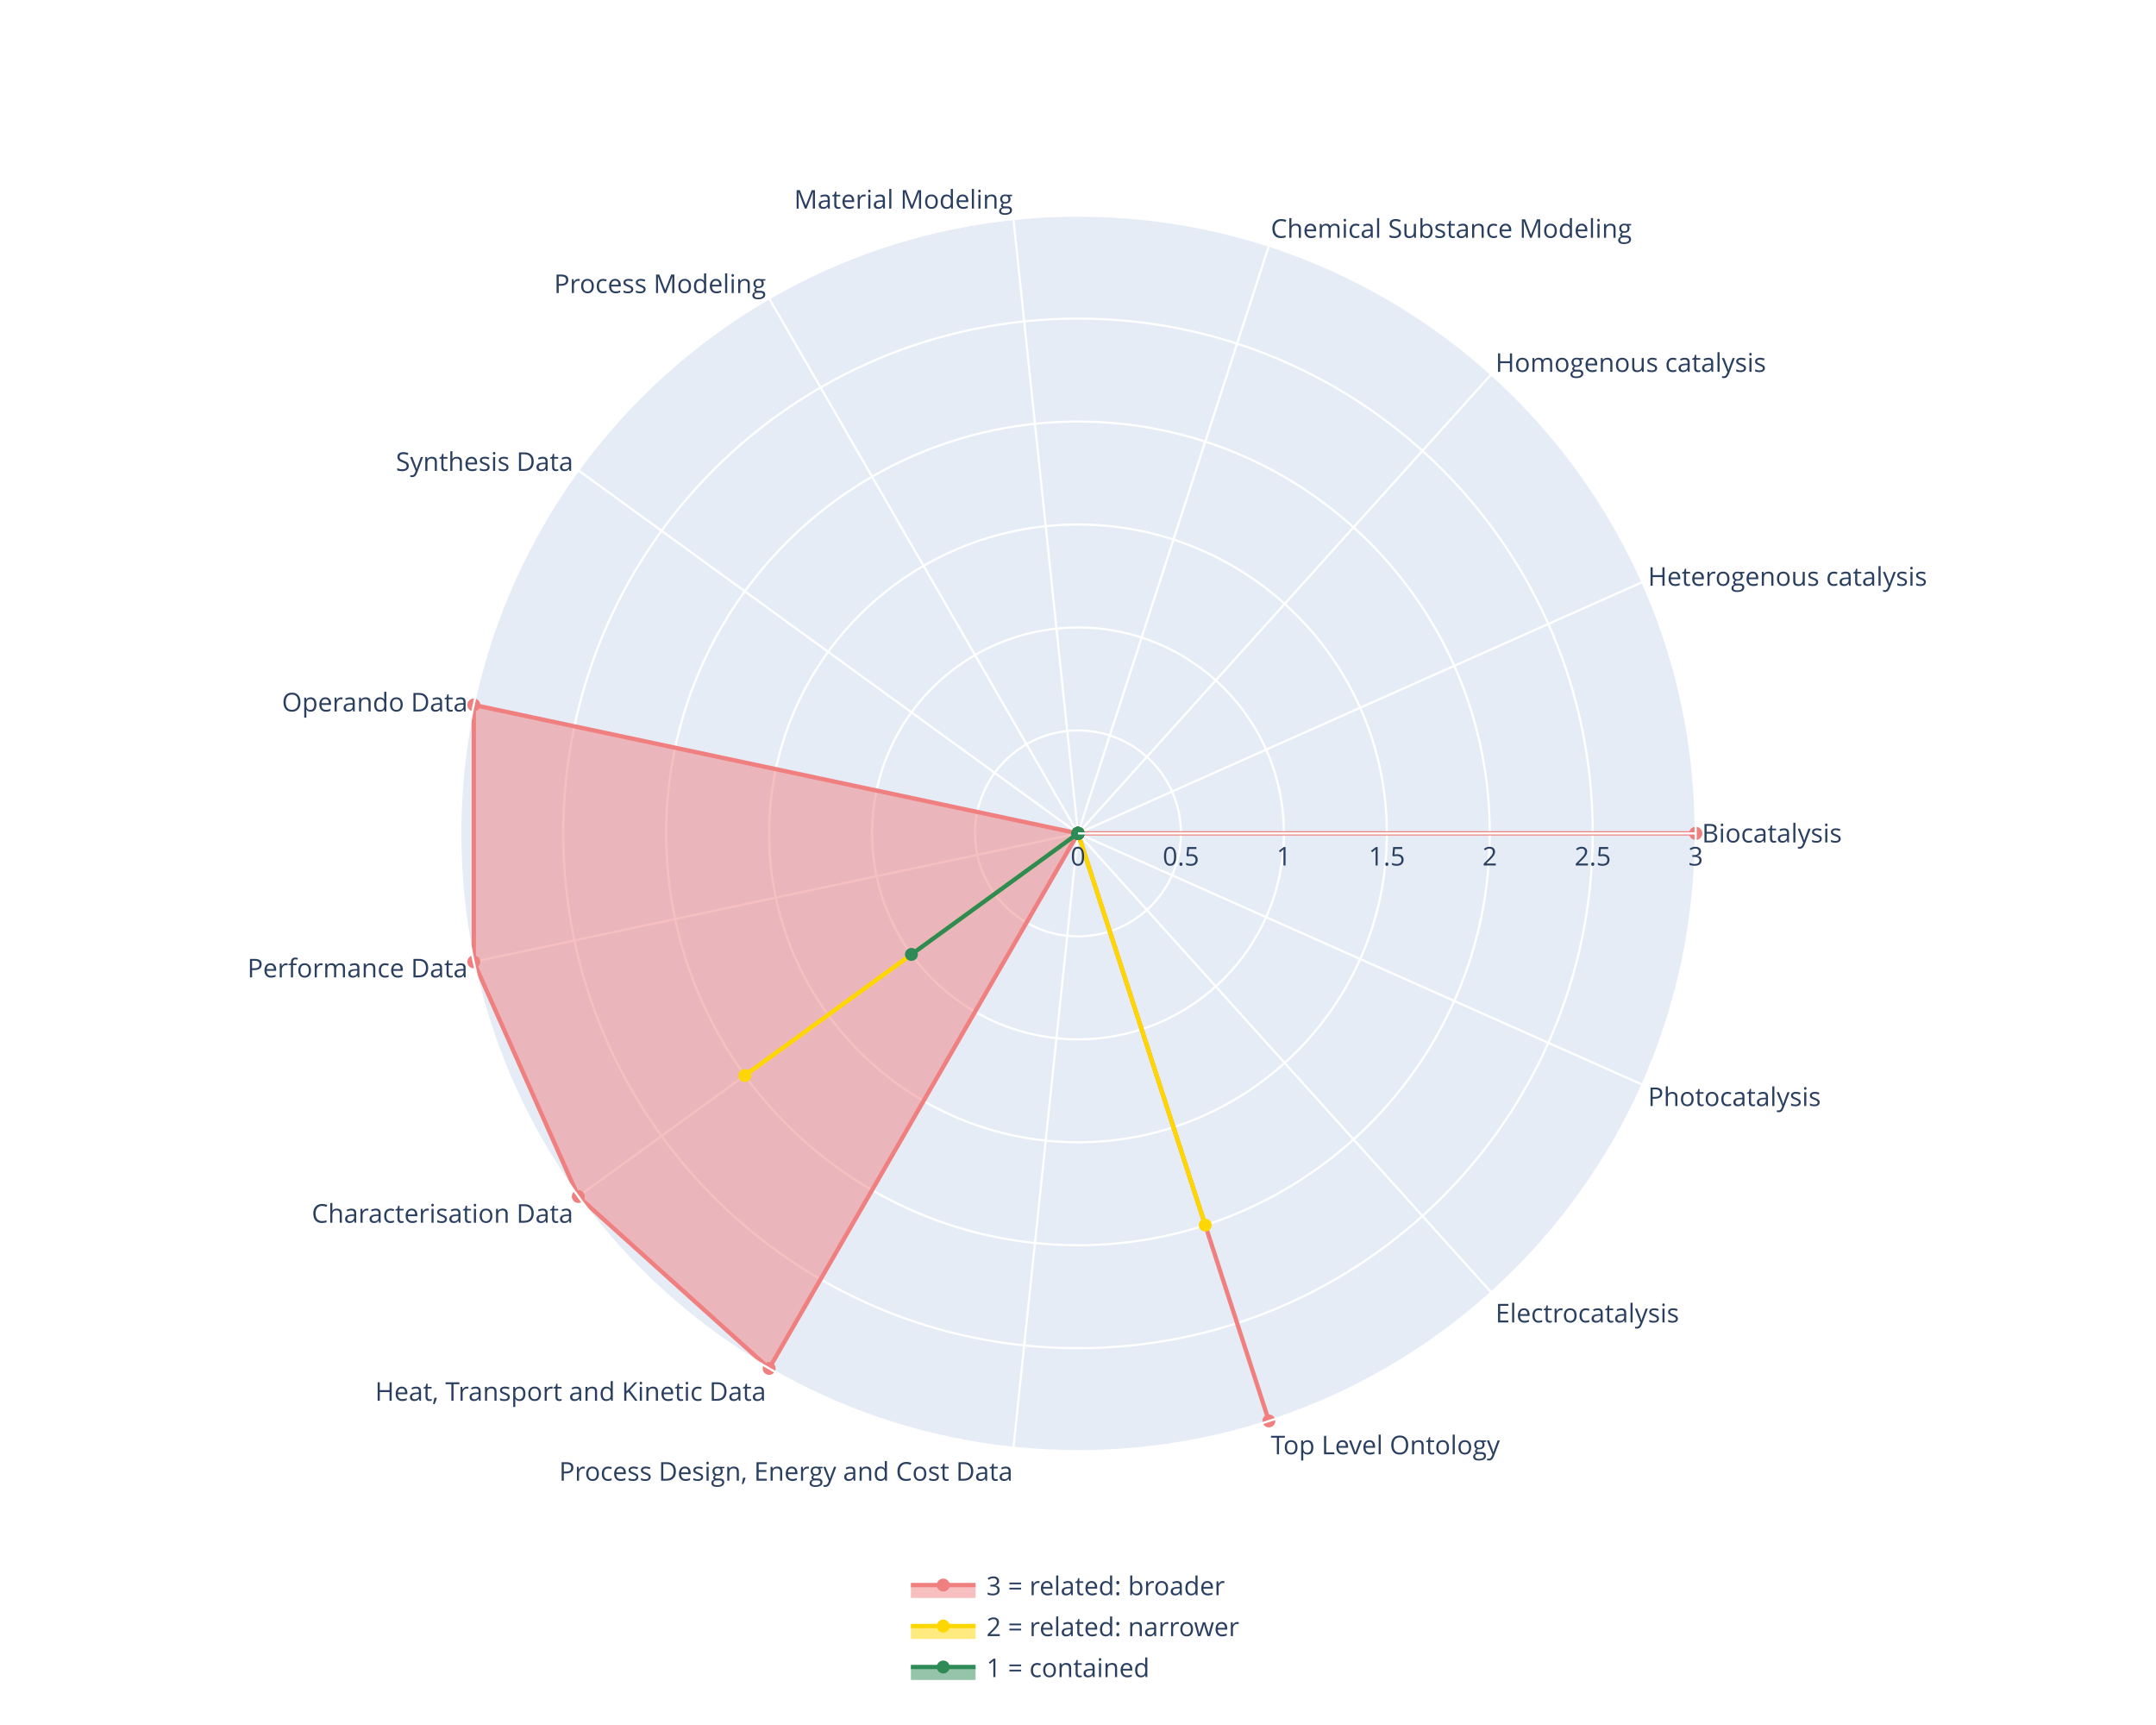
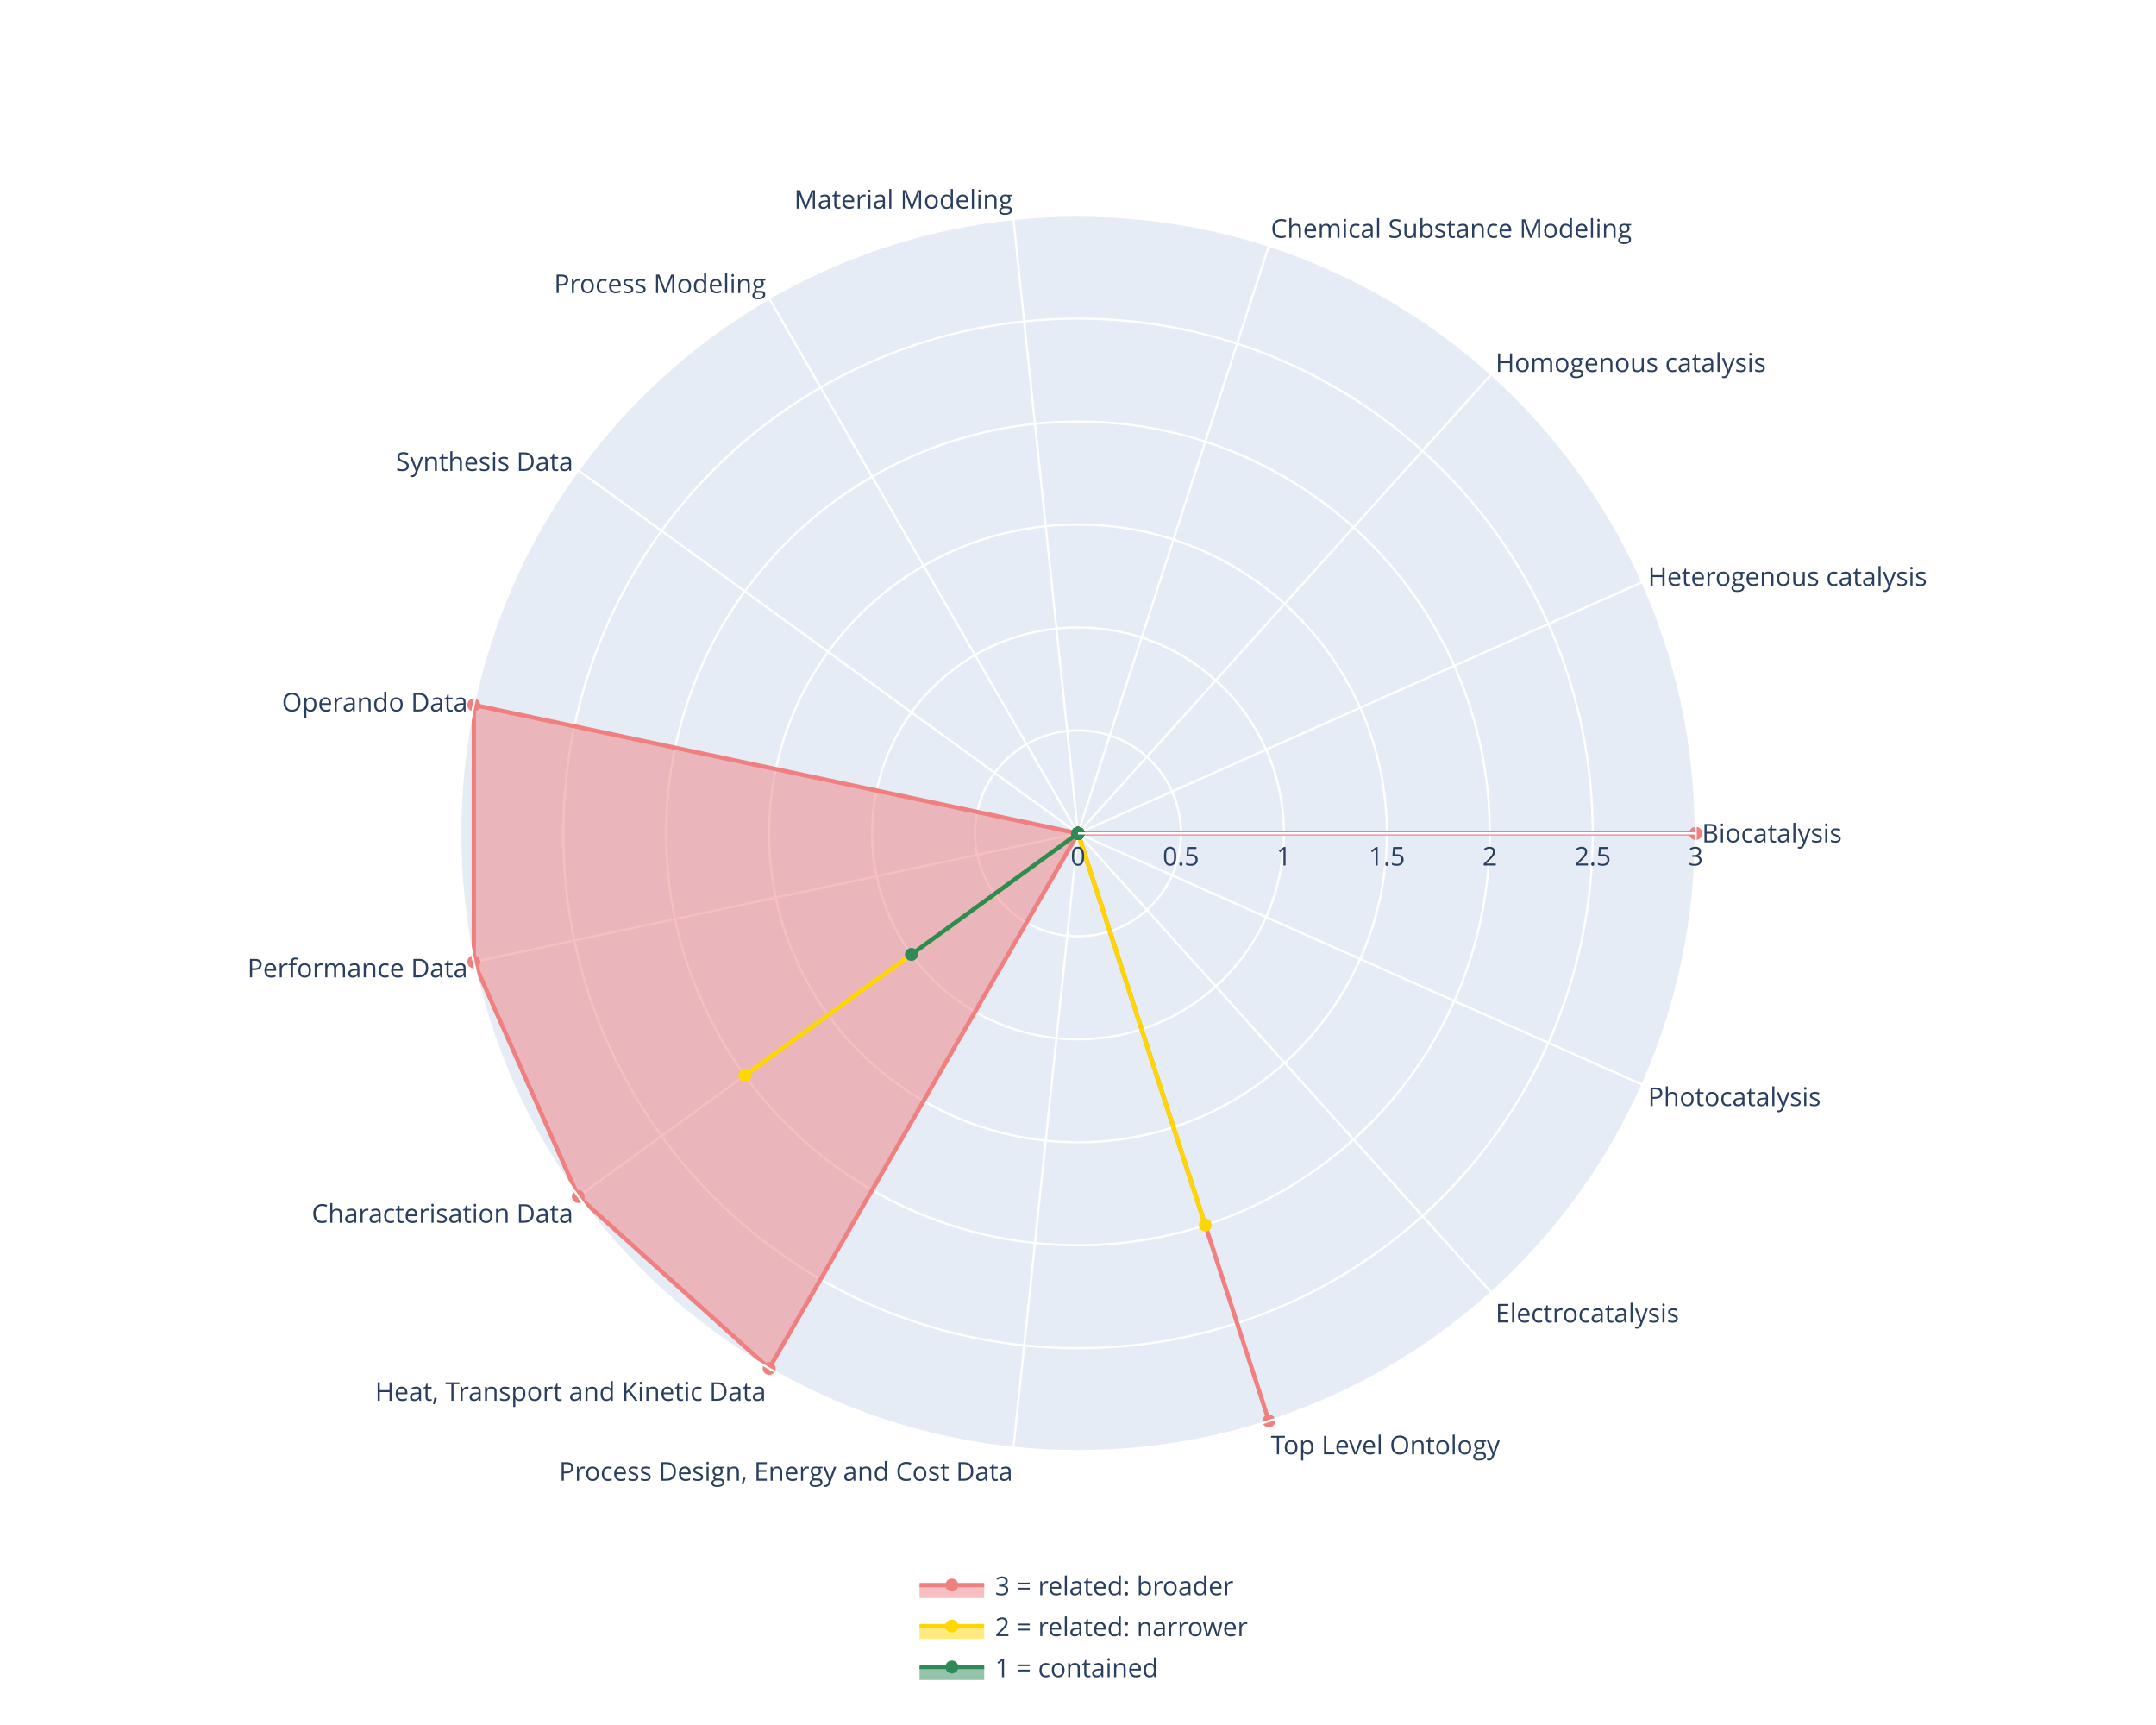
<svg xmlns="http://www.w3.org/2000/svg" class="main-svg" width="1000" height="800" style="" viewBox="0 0 1000 800">
  <rect x="0" y="0" width="1000" height="800" style="fill: rgb(255, 255, 255); fill-opacity: 1;" />
-   <defs id="defs-25fc31">
+   <defs id="defs-ab206d">
    <g class="clips">
-       <clipPath id="clip25fc31polar-for-traces">
+       <clipPath id="clipab206dpolar-for-traces">
        <path d="M286.5,0A286.5,286.5 0,1,0 -286.5,-3.508613079557167e-14A286.5,286.5 0,1,0 286.5,7.017226159114334e-14Z" transform="translate(286.5,286.5)" />
      </clipPath>
    </g>
    <g class="gradients" />
    <g class="patterns" />
  </defs>
  <g class="bglayer" />
  <g class="layer-below">
    <g class="imagelayer" />
    <g class="shapelayer" />
  </g>
  <g class="cartesianlayer" />
  <g class="polarlayer">
    <g class="polar">
      <g class="polarsublayer draglayer" />
      <g class="polarsublayer plotbg">
        <path d="M286.5,0A286.5,286.5 0,1,0 -286.5,-3.508613079557167e-14A286.5,286.5 0,1,0 286.5,7.017226159114334e-14Z" transform="translate(500,386.5)" style="fill: rgb(229, 236, 246); fill-opacity: 1;" />
      </g>
      <g class="polarsublayer backplot">
        <g class="maplayer" />
      </g>
      <g class="polarsublayer angular-grid" style="fill: none;">
        <path class="angularaxisgrid" d="M500,386.5L786.5,386.5" style="stroke: rgb(255, 255, 255); stroke-opacity: 1; stroke-width: 1px;" />
        <path class="angularaxisgrid" d="M500,386.5L761.731,269.97" style="stroke: rgb(255, 255, 255); stroke-opacity: 1; stroke-width: 1px;" />
        <path class="angularaxisgrid" d="M500,386.5L691.706,173.589" style="stroke: rgb(255, 255, 255); stroke-opacity: 1; stroke-width: 1px;" />
        <path class="angularaxisgrid" d="M500,386.5L588.533,114.022" style="stroke: rgb(255, 255, 255); stroke-opacity: 1; stroke-width: 1px;" />
        <path class="angularaxisgrid" d="M500,386.5L470.053,101.569" style="stroke: rgb(255, 255, 255); stroke-opacity: 1; stroke-width: 1px;" />
        <path class="angularaxisgrid" d="M500,386.5L356.75,138.384" style="stroke: rgb(255, 255, 255); stroke-opacity: 1; stroke-width: 1px;" />
        <path class="angularaxisgrid" d="M500,386.5L268.217,218.1" style="stroke: rgb(255, 255, 255); stroke-opacity: 1; stroke-width: 1px;" />
        <path class="angularaxisgrid" d="M500,386.5L219.761,326.933" style="stroke: rgb(255, 255, 255); stroke-opacity: 1; stroke-width: 1px;" />
        <path class="angularaxisgrid" d="M500,386.5L219.761,446.067" style="stroke: rgb(255, 255, 255); stroke-opacity: 1; stroke-width: 1px;" />
        <path class="angularaxisgrid" d="M500,386.5L268.217,554.9" style="stroke: rgb(255, 255, 255); stroke-opacity: 1; stroke-width: 1px;" />
        <path class="angularaxisgrid" d="M500,386.5L356.75,634.616" style="stroke: rgb(255, 255, 255); stroke-opacity: 1; stroke-width: 1px;" />
        <path class="angularaxisgrid" d="M500,386.5L470.053,671.431" style="stroke: rgb(255, 255, 255); stroke-opacity: 1; stroke-width: 1px;" />
        <path class="angularaxisgrid" d="M500,386.5L588.533,658.978" style="stroke: rgb(255, 255, 255); stroke-opacity: 1; stroke-width: 1px;" />
        <path class="angularaxisgrid" d="M500,386.5L691.706,599.411" style="stroke: rgb(255, 255, 255); stroke-opacity: 1; stroke-width: 1px;" />
        <path class="angularaxisgrid" d="M500,386.5L761.731,503.03" style="stroke: rgb(255, 255, 255); stroke-opacity: 1; stroke-width: 1px;" />
      </g>
      <g class="polarsublayer radial-grid" transform="translate(500,386.5)" style="fill: none;">
        <path class="xgrid" d="M47.75,0A47.75,47.75 0,1,0 -47.75,-5.847688465928611e-15A47.75,47.75 0,1,0 47.75,1.1695376931857222e-14Z" style="stroke: rgb(255, 255, 255); stroke-opacity: 1; stroke-width: 1px;" />
        <path class="xgrid" d="M95.5,0A95.5,95.5 0,1,0 -95.5,-1.1695376931857222e-14A95.5,95.5 0,1,0 95.5,2.3390753863714445e-14Z" style="stroke: rgb(255, 255, 255); stroke-opacity: 1; stroke-width: 1px;" />
        <path class="xgrid" d="M143.25,0A143.25,143.25 0,1,0 -143.25,-1.7543065397785835e-14A143.25,143.25 0,1,0 143.25,3.508613079557167e-14Z" style="stroke: rgb(255, 255, 255); stroke-opacity: 1; stroke-width: 1px;" />
        <path class="xgrid" d="M191,0A191,191 0,1,0 -191,-2.3390753863714445e-14A191,191 0,1,0 191,4.678150772742889e-14Z" style="stroke: rgb(255, 255, 255); stroke-opacity: 1; stroke-width: 1px;" />
        <path class="xgrid" d="M238.75,0A238.75,238.75 0,1,0 -238.75,-2.923844232964306e-14A238.75,238.75 0,1,0 238.75,5.847688465928612e-14Z" style="stroke: rgb(255, 255, 255); stroke-opacity: 1; stroke-width: 1px;" />
      </g>
      <g class="polarsublayer frontplot" transform="translate(213.5,100)">
        <g class="barlayer" />
        <g class="scatterlayer">
-           <g class="trace scatter tracebe1554" style="stroke-miterlimit: 2; opacity: 1;">
-             <g class="fills" clip-path="url(#clip25fc31polar-for-traces)">
+           <g class="trace scatter trace052043" style="stroke-miterlimit: 2; opacity: 1;">
+             <g class="fills" clip-path="url(#clipab206dpolar-for-traces)">
              <g>
                <path class="js-fill" d="M573,286.5L286.5,286.5L286.5,286.5L286.5,286.5L286.5,286.5L286.5,286.5L286.5,286.5L6.26,226.93L6.26,346.07L54.72,454.9L143.25,534.62L286.5,286.5L375.03,558.98L286.5,286.5L286.5,286.5L573,286.5Z" style="fill: rgb(240, 128, 128); fill-opacity: 0.5; stroke-width: 0;" />
              </g>
            </g>
            <g class="errorbars" />
            <g class="lines">
-               <path class="js-line" d="M573,286.5L286.5,286.5L286.5,286.5L286.5,286.5L286.5,286.5L286.5,286.5L286.5,286.5L6.26,226.93L6.26,346.07L54.72,454.9L143.25,534.62L286.5,286.5L375.03,558.98L286.5,286.5L286.5,286.5L573,286.5" clip-path="url(#clip25fc31polar-for-traces)" style="vector-effect: non-scaling-stroke; fill: none; stroke: rgb(240, 128, 128); stroke-opacity: 1; stroke-width: 2px; opacity: 1;" />
+               <path class="js-line" d="M573,286.5L286.5,286.5L286.5,286.5L286.5,286.5L286.5,286.5L286.5,286.5L286.5,286.5L6.26,226.93L6.26,346.07L54.72,454.9L143.25,534.62L286.5,286.5L375.03,558.98L286.5,286.5L286.5,286.5L573,286.5" clip-path="url(#clipab206dpolar-for-traces)" style="vector-effect: none; fill: none; stroke: rgb(240, 128, 128); stroke-opacity: 1; stroke-width: 2px; opacity: 1;" />
            </g>
            <g class="points">
              <path class="point" transform="translate(573,286.5)" d="M3,0A3,3 0 1,1 0,-3A3,3 0 0,1 3,0Z" style="opacity: 1; stroke-width: 0px; fill: rgb(240, 128, 128); fill-opacity: 1;" />
              <path class="point" transform="translate(286.5,286.5)" d="M3,0A3,3 0 1,1 0,-3A3,3 0 0,1 3,0Z" style="opacity: 1; stroke-width: 0px; fill: rgb(240, 128, 128); fill-opacity: 1;" />
              <path class="point" transform="translate(286.5,286.5)" d="M3,0A3,3 0 1,1 0,-3A3,3 0 0,1 3,0Z" style="opacity: 1; stroke-width: 0px; fill: rgb(240, 128, 128); fill-opacity: 1;" />
              <path class="point" transform="translate(286.5,286.5)" d="M3,0A3,3 0 1,1 0,-3A3,3 0 0,1 3,0Z" style="opacity: 1; stroke-width: 0px; fill: rgb(240, 128, 128); fill-opacity: 1;" />
              <path class="point" transform="translate(286.5,286.5)" d="M3,0A3,3 0 1,1 0,-3A3,3 0 0,1 3,0Z" style="opacity: 1; stroke-width: 0px; fill: rgb(240, 128, 128); fill-opacity: 1;" />
              <path class="point" transform="translate(286.5,286.5)" d="M3,0A3,3 0 1,1 0,-3A3,3 0 0,1 3,0Z" style="opacity: 1; stroke-width: 0px; fill: rgb(240, 128, 128); fill-opacity: 1;" />
              <path class="point" transform="translate(286.5,286.5)" d="M3,0A3,3 0 1,1 0,-3A3,3 0 0,1 3,0Z" style="opacity: 1; stroke-width: 0px; fill: rgb(240, 128, 128); fill-opacity: 1;" />
              <path class="point" transform="translate(6.26,226.93)" d="M3,0A3,3 0 1,1 0,-3A3,3 0 0,1 3,0Z" style="opacity: 1; stroke-width: 0px; fill: rgb(240, 128, 128); fill-opacity: 1;" />
              <path class="point" transform="translate(6.26,346.07)" d="M3,0A3,3 0 1,1 0,-3A3,3 0 0,1 3,0Z" style="opacity: 1; stroke-width: 0px; fill: rgb(240, 128, 128); fill-opacity: 1;" />
              <path class="point" transform="translate(54.72,454.9)" d="M3,0A3,3 0 1,1 0,-3A3,3 0 0,1 3,0Z" style="opacity: 1; stroke-width: 0px; fill: rgb(240, 128, 128); fill-opacity: 1;" />
              <path class="point" transform="translate(143.25,534.62)" d="M3,0A3,3 0 1,1 0,-3A3,3 0 0,1 3,0Z" style="opacity: 1; stroke-width: 0px; fill: rgb(240, 128, 128); fill-opacity: 1;" />
              <path class="point" transform="translate(286.5,286.5)" d="M3,0A3,3 0 1,1 0,-3A3,3 0 0,1 3,0Z" style="opacity: 1; stroke-width: 0px; fill: rgb(240, 128, 128); fill-opacity: 1;" />
              <path class="point" transform="translate(375.03,558.98)" d="M3,0A3,3 0 1,1 0,-3A3,3 0 0,1 3,0Z" style="opacity: 1; stroke-width: 0px; fill: rgb(240, 128, 128); fill-opacity: 1;" />
              <path class="point" transform="translate(286.5,286.5)" d="M3,0A3,3 0 1,1 0,-3A3,3 0 0,1 3,0Z" style="opacity: 1; stroke-width: 0px; fill: rgb(240, 128, 128); fill-opacity: 1;" />
              <path class="point" transform="translate(286.5,286.5)" d="M3,0A3,3 0 1,1 0,-3A3,3 0 0,1 3,0Z" style="opacity: 1; stroke-width: 0px; fill: rgb(240, 128, 128); fill-opacity: 1;" />
              <path class="point" transform="translate(573,286.5)" d="M3,0A3,3 0 1,1 0,-3A3,3 0 0,1 3,0Z" style="opacity: 1; stroke-width: 0px; fill: rgb(240, 128, 128); fill-opacity: 1;" />
            </g>
            <g class="text" />
          </g>
-           <g class="trace scatter trace81dc76" style="stroke-miterlimit: 2; opacity: 1;">
-             <g class="fills" clip-path="url(#clip25fc31polar-for-traces)">
+           <g class="trace scatter tracee2184b" style="stroke-miterlimit: 2; opacity: 1;">
+             <g class="fills" clip-path="url(#clipab206dpolar-for-traces)">
              <g>
                <path class="js-fill" d="M286.5,286.5L286.5,286.5L286.5,286.5L286.5,286.5L286.5,286.5L286.5,286.5L286.5,286.5L286.5,286.5L286.5,286.5L131.98,398.77L286.5,286.5L286.5,286.5L345.52,468.15L286.5,286.5L286.5,286.5L286.5,286.5Z" style="fill: rgb(255, 215, 0); fill-opacity: 0.5; stroke-width: 0;" />
              </g>
            </g>
            <g class="errorbars" />
            <g class="lines">
-               <path class="js-line" d="M286.5,286.5L286.5,286.5L286.5,286.5L286.5,286.5L286.5,286.5L286.5,286.5L286.5,286.5L286.5,286.5L286.5,286.5L131.98,398.77L286.5,286.5L286.5,286.5L345.52,468.15L286.5,286.5L286.5,286.5L286.5,286.5" clip-path="url(#clip25fc31polar-for-traces)" style="vector-effect: non-scaling-stroke; fill: none; stroke: rgb(255, 215, 0); stroke-opacity: 1; stroke-width: 2px; opacity: 1;" />
+               <path class="js-line" d="M286.5,286.5L286.5,286.5L286.5,286.5L286.5,286.5L286.5,286.5L286.5,286.5L286.5,286.5L286.5,286.5L286.5,286.5L131.98,398.77L286.5,286.5L286.5,286.5L345.52,468.15L286.5,286.5L286.5,286.5L286.5,286.5" clip-path="url(#clipab206dpolar-for-traces)" style="vector-effect: none; fill: none; stroke: rgb(255, 215, 0); stroke-opacity: 1; stroke-width: 2px; opacity: 1;" />
            </g>
            <g class="points">
              <path class="point" transform="translate(286.5,286.5)" d="M3,0A3,3 0 1,1 0,-3A3,3 0 0,1 3,0Z" style="opacity: 1; stroke-width: 0px; fill: rgb(255, 215, 0); fill-opacity: 1;" />
              <path class="point" transform="translate(286.5,286.5)" d="M3,0A3,3 0 1,1 0,-3A3,3 0 0,1 3,0Z" style="opacity: 1; stroke-width: 0px; fill: rgb(255, 215, 0); fill-opacity: 1;" />
              <path class="point" transform="translate(286.5,286.5)" d="M3,0A3,3 0 1,1 0,-3A3,3 0 0,1 3,0Z" style="opacity: 1; stroke-width: 0px; fill: rgb(255, 215, 0); fill-opacity: 1;" />
              <path class="point" transform="translate(286.5,286.5)" d="M3,0A3,3 0 1,1 0,-3A3,3 0 0,1 3,0Z" style="opacity: 1; stroke-width: 0px; fill: rgb(255, 215, 0); fill-opacity: 1;" />
              <path class="point" transform="translate(286.5,286.5)" d="M3,0A3,3 0 1,1 0,-3A3,3 0 0,1 3,0Z" style="opacity: 1; stroke-width: 0px; fill: rgb(255, 215, 0); fill-opacity: 1;" />
              <path class="point" transform="translate(286.5,286.5)" d="M3,0A3,3 0 1,1 0,-3A3,3 0 0,1 3,0Z" style="opacity: 1; stroke-width: 0px; fill: rgb(255, 215, 0); fill-opacity: 1;" />
              <path class="point" transform="translate(286.5,286.5)" d="M3,0A3,3 0 1,1 0,-3A3,3 0 0,1 3,0Z" style="opacity: 1; stroke-width: 0px; fill: rgb(255, 215, 0); fill-opacity: 1;" />
              <path class="point" transform="translate(286.5,286.5)" d="M3,0A3,3 0 1,1 0,-3A3,3 0 0,1 3,0Z" style="opacity: 1; stroke-width: 0px; fill: rgb(255, 215, 0); fill-opacity: 1;" />
              <path class="point" transform="translate(286.5,286.5)" d="M3,0A3,3 0 1,1 0,-3A3,3 0 0,1 3,0Z" style="opacity: 1; stroke-width: 0px; fill: rgb(255, 215, 0); fill-opacity: 1;" />
              <path class="point" transform="translate(131.98,398.77)" d="M3,0A3,3 0 1,1 0,-3A3,3 0 0,1 3,0Z" style="opacity: 1; stroke-width: 0px; fill: rgb(255, 215, 0); fill-opacity: 1;" />
              <path class="point" transform="translate(286.5,286.5)" d="M3,0A3,3 0 1,1 0,-3A3,3 0 0,1 3,0Z" style="opacity: 1; stroke-width: 0px; fill: rgb(255, 215, 0); fill-opacity: 1;" />
              <path class="point" transform="translate(286.5,286.5)" d="M3,0A3,3 0 1,1 0,-3A3,3 0 0,1 3,0Z" style="opacity: 1; stroke-width: 0px; fill: rgb(255, 215, 0); fill-opacity: 1;" />
              <path class="point" transform="translate(345.52,468.15)" d="M3,0A3,3 0 1,1 0,-3A3,3 0 0,1 3,0Z" style="opacity: 1; stroke-width: 0px; fill: rgb(255, 215, 0); fill-opacity: 1;" />
              <path class="point" transform="translate(286.5,286.5)" d="M3,0A3,3 0 1,1 0,-3A3,3 0 0,1 3,0Z" style="opacity: 1; stroke-width: 0px; fill: rgb(255, 215, 0); fill-opacity: 1;" />
              <path class="point" transform="translate(286.5,286.5)" d="M3,0A3,3 0 1,1 0,-3A3,3 0 0,1 3,0Z" style="opacity: 1; stroke-width: 0px; fill: rgb(255, 215, 0); fill-opacity: 1;" />
              <path class="point" transform="translate(286.5,286.5)" d="M3,0A3,3 0 1,1 0,-3A3,3 0 0,1 3,0Z" style="opacity: 1; stroke-width: 0px; fill: rgb(255, 215, 0); fill-opacity: 1;" />
            </g>
            <g class="text" />
          </g>
-           <g class="trace scatter trace45f5eb" style="stroke-miterlimit: 2; opacity: 1;">
-             <g class="fills" clip-path="url(#clip25fc31polar-for-traces)">
+           <g class="trace scatter trace7852c2" style="stroke-miterlimit: 2; opacity: 1;">
+             <g class="fills" clip-path="url(#clipab206dpolar-for-traces)">
              <g>
                <path class="js-fill" d="M286.5,286.5L286.5,286.5L286.5,286.5L286.5,286.5L286.5,286.5L286.5,286.5L286.5,286.5L286.5,286.5L286.5,286.5L209.24,342.63L286.5,286.5L286.5,286.5L286.5,286.5L286.5,286.5L286.5,286.5L286.5,286.5Z" style="fill: rgb(46, 139, 87); fill-opacity: 0.5; stroke-width: 0;" />
              </g>
            </g>
            <g class="errorbars" />
            <g class="lines">
-               <path class="js-line" d="M286.5,286.5L286.5,286.5L286.5,286.5L286.5,286.5L286.5,286.5L286.5,286.5L286.5,286.5L286.5,286.5L286.5,286.5L209.24,342.63L286.5,286.5L286.5,286.5L286.5,286.5L286.5,286.5L286.5,286.5L286.5,286.5" clip-path="url(#clip25fc31polar-for-traces)" style="vector-effect: non-scaling-stroke; fill: none; stroke: rgb(46, 139, 87); stroke-opacity: 1; stroke-width: 2px; opacity: 1;" />
+               <path class="js-line" d="M286.5,286.5L286.5,286.5L286.5,286.5L286.5,286.5L286.5,286.5L286.5,286.5L286.5,286.5L286.5,286.5L286.5,286.5L209.24,342.63L286.5,286.5L286.5,286.5L286.5,286.5L286.5,286.5L286.5,286.5L286.5,286.5" clip-path="url(#clipab206dpolar-for-traces)" style="vector-effect: none; fill: none; stroke: rgb(46, 139, 87); stroke-opacity: 1; stroke-width: 2px; opacity: 1;" />
            </g>
            <g class="points">
              <path class="point" transform="translate(286.5,286.5)" d="M3,0A3,3 0 1,1 0,-3A3,3 0 0,1 3,0Z" style="opacity: 1; stroke-width: 0px; fill: rgb(46, 139, 87); fill-opacity: 1;" />
              <path class="point" transform="translate(286.5,286.5)" d="M3,0A3,3 0 1,1 0,-3A3,3 0 0,1 3,0Z" style="opacity: 1; stroke-width: 0px; fill: rgb(46, 139, 87); fill-opacity: 1;" />
              <path class="point" transform="translate(286.5,286.5)" d="M3,0A3,3 0 1,1 0,-3A3,3 0 0,1 3,0Z" style="opacity: 1; stroke-width: 0px; fill: rgb(46, 139, 87); fill-opacity: 1;" />
              <path class="point" transform="translate(286.5,286.5)" d="M3,0A3,3 0 1,1 0,-3A3,3 0 0,1 3,0Z" style="opacity: 1; stroke-width: 0px; fill: rgb(46, 139, 87); fill-opacity: 1;" />
              <path class="point" transform="translate(286.5,286.5)" d="M3,0A3,3 0 1,1 0,-3A3,3 0 0,1 3,0Z" style="opacity: 1; stroke-width: 0px; fill: rgb(46, 139, 87); fill-opacity: 1;" />
              <path class="point" transform="translate(286.5,286.5)" d="M3,0A3,3 0 1,1 0,-3A3,3 0 0,1 3,0Z" style="opacity: 1; stroke-width: 0px; fill: rgb(46, 139, 87); fill-opacity: 1;" />
              <path class="point" transform="translate(286.5,286.5)" d="M3,0A3,3 0 1,1 0,-3A3,3 0 0,1 3,0Z" style="opacity: 1; stroke-width: 0px; fill: rgb(46, 139, 87); fill-opacity: 1;" />
              <path class="point" transform="translate(286.5,286.5)" d="M3,0A3,3 0 1,1 0,-3A3,3 0 0,1 3,0Z" style="opacity: 1; stroke-width: 0px; fill: rgb(46, 139, 87); fill-opacity: 1;" />
              <path class="point" transform="translate(286.5,286.5)" d="M3,0A3,3 0 1,1 0,-3A3,3 0 0,1 3,0Z" style="opacity: 1; stroke-width: 0px; fill: rgb(46, 139, 87); fill-opacity: 1;" />
              <path class="point" transform="translate(209.24,342.63)" d="M3,0A3,3 0 1,1 0,-3A3,3 0 0,1 3,0Z" style="opacity: 1; stroke-width: 0px; fill: rgb(46, 139, 87); fill-opacity: 1;" />
              <path class="point" transform="translate(286.5,286.5)" d="M3,0A3,3 0 1,1 0,-3A3,3 0 0,1 3,0Z" style="opacity: 1; stroke-width: 0px; fill: rgb(46, 139, 87); fill-opacity: 1;" />
              <path class="point" transform="translate(286.5,286.5)" d="M3,0A3,3 0 1,1 0,-3A3,3 0 0,1 3,0Z" style="opacity: 1; stroke-width: 0px; fill: rgb(46, 139, 87); fill-opacity: 1;" />
              <path class="point" transform="translate(286.5,286.5)" d="M3,0A3,3 0 1,1 0,-3A3,3 0 0,1 3,0Z" style="opacity: 1; stroke-width: 0px; fill: rgb(46, 139, 87); fill-opacity: 1;" />
              <path class="point" transform="translate(286.5,286.5)" d="M3,0A3,3 0 1,1 0,-3A3,3 0 0,1 3,0Z" style="opacity: 1; stroke-width: 0px; fill: rgb(46, 139, 87); fill-opacity: 1;" />
              <path class="point" transform="translate(286.5,286.5)" d="M3,0A3,3 0 1,1 0,-3A3,3 0 0,1 3,0Z" style="opacity: 1; stroke-width: 0px; fill: rgb(46, 139, 87); fill-opacity: 1;" />
              <path class="point" transform="translate(286.5,286.5)" d="M3,0A3,3 0 1,1 0,-3A3,3 0 0,1 3,0Z" style="opacity: 1; stroke-width: 0px; fill: rgb(46, 139, 87); fill-opacity: 1;" />
            </g>
            <g class="text" />
          </g>
        </g>
      </g>
      <g class="polarsublayer angular-line">
        <path d="M286.5,0A286.5,286.5 0,1,0 -286.5,-3.508613079557167e-14A286.5,286.5 0,1,0 286.5,7.017226159114334e-14Z" transform="translate(500,386.5)" stroke-width="1" style="fill: none; stroke: rgb(255, 255, 255); stroke-opacity: 1;" />
      </g>
      <g class="polarsublayer radial-line">
        <line x1="0" y1="0" x2="286.5" y2="0" transform="translate(500,386.5)" stroke-width="1" style="fill: none; stroke: rgb(255, 255, 255); stroke-opacity: 1;" />
      </g>
      <g class="polarsublayer angular-axis">
        <g class="angularaxistick">
          <text text-anchor="start" x="2.9" y="4.2" transform="translate(786.5,386.5)" style="font-family: 'Open Sans', verdana, arial, sans-serif; font-size: 12px; fill: rgb(42, 63, 95); fill-opacity: 1; white-space: pre; opacity: 1;">Biocatalysis</text>
        </g>
        <g class="angularaxistick">
          <text text-anchor="start" x="2.649" y="1.681" transform="translate(761.7308,269.97)" style="font-family: 'Open Sans', verdana, arial, sans-serif; font-size: 12px; fill: rgb(42, 63, 95); fill-opacity: 1; white-space: pre; opacity: 1;">Heterogenous catalysis</text>
        </g>
        <g class="angularaxistick">
          <text text-anchor="start" x="1.94" y="-1.128" transform="translate(691.7059,173.589)" style="font-family: 'Open Sans', verdana, arial, sans-serif; font-size: 12px; fill: rgb(42, 63, 95); fill-opacity: 1; white-space: pre; opacity: 1;">Homogenous catalysis</text>
        </g>
        <g class="angularaxistick">
          <text text-anchor="start" x="0.896" y="-3.743" transform="translate(588.5334,114.0223)" style="font-family: 'Open Sans', verdana, arial, sans-serif; font-size: 12px; fill: rgb(42, 63, 95); fill-opacity: 1; white-space: pre; opacity: 1;">Chemical Substance Modeling</text>
        </g>
        <g class="angularaxistick">
          <text text-anchor="end" x="-0.303" y="-4.832" transform="translate(470.0526,101.5695)" style="font-family: 'Open Sans', verdana, arial, sans-serif; font-size: 12px; fill: rgb(42, 63, 95); fill-opacity: 1; white-space: pre; opacity: 1;">Material Modeling</text>
        </g>
        <g class="angularaxistick">
          <text text-anchor="end" x="-1.45" y="-2.49" transform="translate(356.75,138.3837)" style="font-family: 'Open Sans', verdana, arial, sans-serif; font-size: 12px; fill: rgb(42, 63, 95); fill-opacity: 1; white-space: pre; opacity: 1;">Process Modeling</text>
        </g>
        <g class="angularaxistick">
          <text text-anchor="end" x="-2.346" y="0.283" transform="translate(268.2166,218.0995)" style="font-family: 'Open Sans', verdana, arial, sans-serif; font-size: 12px; fill: rgb(42, 63, 95); fill-opacity: 1; white-space: pre; opacity: 1;">Synthesis Data</text>
        </g>
        <g class="angularaxistick">
          <text text-anchor="end" x="-2.837" y="3.006" transform="translate(219.7607,326.9333)" style="font-family: 'Open Sans', verdana, arial, sans-serif; font-size: 12px; fill: rgb(42, 63, 95); fill-opacity: 1; white-space: pre; opacity: 1;">Operando Data</text>
        </g>
        <g class="angularaxistick">
          <text text-anchor="end" x="-2.837" y="7.206" transform="translate(219.7607,446.0667)" style="font-family: 'Open Sans', verdana, arial, sans-serif; font-size: 12px; fill: rgb(42, 63, 95); fill-opacity: 1; white-space: pre; opacity: 1;">Performance Data</text>
        </g>
        <g class="angularaxistick">
          <text text-anchor="end" x="-2.346" y="12.156" transform="translate(268.2166,554.9005)" style="font-family: 'Open Sans', verdana, arial, sans-serif; font-size: 12px; fill: rgb(42, 63, 95); fill-opacity: 1; white-space: pre; opacity: 1;">Characterisation Data</text>
        </g>
        <g class="angularaxistick">
          <text text-anchor="end" x="-1.45" y="15.004" transform="translate(356.75,634.6163)" style="font-family: 'Open Sans', verdana, arial, sans-serif; font-size: 12px; fill: rgb(42, 63, 95); fill-opacity: 1; white-space: pre; opacity: 1;">Heat, Transport and Kinetic Data</text>
        </g>
        <g class="angularaxistick">
          <text text-anchor="end" x="-0.303" y="15.257" transform="translate(470.0526,671.4305)" style="font-family: 'Open Sans', verdana, arial, sans-serif; font-size: 12px; fill: rgb(42, 63, 95); fill-opacity: 1; white-space: pre; opacity: 1;">Process Design, Energy and Cost Data</text>
        </g>
        <g class="angularaxistick">
          <text text-anchor="start" x="0.896" y="15.469" transform="translate(588.5334,658.9777)" style="font-family: 'Open Sans', verdana, arial, sans-serif; font-size: 12px; fill: rgb(42, 63, 95); fill-opacity: 1; white-space: pre; opacity: 1;">Top Level Ontology</text>
        </g>
        <g class="angularaxistick">
          <text text-anchor="start" x="1.94" y="13.883" transform="translate(691.7059,599.411)" style="font-family: 'Open Sans', verdana, arial, sans-serif; font-size: 12px; fill: rgb(42, 63, 95); fill-opacity: 1; white-space: pre; opacity: 1;">Electrocatalysis</text>
        </g>
        <g class="angularaxistick">
          <text text-anchor="start" x="2.649" y="9.897" transform="translate(761.7308,503.03)" style="font-family: 'Open Sans', verdana, arial, sans-serif; font-size: 12px; fill: rgb(42, 63, 95); fill-opacity: 1; white-space: pre; opacity: 1;">Photocatalysis</text>
        </g>
      </g>
      <g class="polarsublayer radial-axis" transform="translate(500,386.5)">
        <g class="xtick">
          <text text-anchor="middle" x="0" y="14.9" transform="" style="font-family: 'Open Sans', verdana, arial, sans-serif; font-size: 12px; fill: rgb(42, 63, 95); fill-opacity: 1; white-space: pre; opacity: 1;">0</text>
        </g>
        <g class="xtick">
          <text text-anchor="middle" x="0" y="14.9" transform="translate(47.75,0)" style="font-family: 'Open Sans', verdana, arial, sans-serif; font-size: 12px; fill: rgb(42, 63, 95); fill-opacity: 1; white-space: pre; opacity: 1;">0.5</text>
        </g>
        <g class="xtick">
          <text text-anchor="middle" x="0" y="14.9" transform="translate(95.5,0)" style="font-family: 'Open Sans', verdana, arial, sans-serif; font-size: 12px; fill: rgb(42, 63, 95); fill-opacity: 1; white-space: pre; opacity: 1;">1</text>
        </g>
        <g class="xtick">
          <text text-anchor="middle" x="0" y="14.9" transform="translate(143.25,0)" style="font-family: 'Open Sans', verdana, arial, sans-serif; font-size: 12px; fill: rgb(42, 63, 95); fill-opacity: 1; white-space: pre; opacity: 1;">1.5</text>
        </g>
        <g class="xtick">
          <text text-anchor="middle" x="0" y="14.9" transform="translate(191,0)" style="font-family: 'Open Sans', verdana, arial, sans-serif; font-size: 12px; fill: rgb(42, 63, 95); fill-opacity: 1; white-space: pre; opacity: 1;">2</text>
        </g>
        <g class="xtick">
          <text text-anchor="middle" x="0" y="14.9" transform="translate(238.75,0)" style="font-family: 'Open Sans', verdana, arial, sans-serif; font-size: 12px; fill: rgb(42, 63, 95); fill-opacity: 1; white-space: pre; opacity: 1;">2.5</text>
        </g>
        <g class="xtick">
          <text text-anchor="middle" x="0" y="14.9" transform="translate(286.5,0)" style="font-family: 'Open Sans', verdana, arial, sans-serif; font-size: 12px; fill: rgb(42, 63, 95); fill-opacity: 1; white-space: pre; opacity: 1;">3</text>
        </g>
      </g>
    </g>
  </g>
  <g class="smithlayer" />
  <g class="ternarylayer" />
  <g class="geolayer" />
  <g class="funnelarealayer" />
  <g class="pielayer" />
  <g class="iciclelayer" />
  <g class="treemaplayer" />
  <g class="sunburstlayer" />
  <g class="glimages" />
-   <defs id="topdefs-25fc31">
+   <defs id="topdefs-ab206d">
    <g class="clips" />
-     <clipPath id="legend25fc31">
-       <rect width="165" height="67" x="0" y="0" />
+     <clipPath id="legendab206d">
+       <rect width="157" height="67" x="0" y="0" />
    </clipPath>
  </defs>
  <g class="layer-above">
    <g class="imagelayer" />
    <g class="shapelayer" />
  </g>
  <g class="infolayer">
-     <g class="legend" pointer-events="all" transform="translate(417.5,720.6)">
-       <rect class="bg" shape-rendering="crispEdges" width="165" height="67" x="0" y="0" style="stroke: rgb(68, 68, 68); stroke-opacity: 1; fill: rgb(255, 255, 255); fill-opacity: 1; stroke-width: 0px;" />
-       <g class="scrollbox" transform="" clip-path="url(#legend25fc31)">
+     <g class="legend" pointer-events="all" transform="translate(421.5,720.6)">
+       <rect class="bg" shape-rendering="crispEdges" width="157" height="67" x="0" y="0" style="stroke: rgb(68, 68, 68); stroke-opacity: 1; fill: rgb(255, 255, 255); fill-opacity: 1; stroke-width: 0px;" />
+       <g class="scrollbox" transform="" clip-path="url(#legendab206d)">
        <g class="groups">
          <g class="traces" transform="translate(0,14.5)" style="opacity: 1;">
            <text class="legendtext" text-anchor="start" x="40" y="4.68" style="font-family: 'Open Sans', verdana, arial, sans-serif; font-size: 12px; fill: rgb(42, 63, 95); fill-opacity: 1; white-space: pre;">3 = related: broader</text>
            <g class="layers" style="opacity: 1;">
              <g class="legendfill">
                <path class="js-fill" d="M5,0h30v6h-30z" style="stroke-width: 0; fill: rgb(240, 128, 128); fill-opacity: 0.5;" />
              </g>
              <g class="legendlines">
                <path class="js-line" d="M5,0h30" style="fill: none; stroke: rgb(240, 128, 128); stroke-opacity: 1; stroke-width: 2px;" />
              </g>
              <g class="legendsymbols">
                <g class="legendpoints">
                  <path class="scatterpts" transform="translate(20,0)" d="M3,0A3,3 0 1,1 0,-3A3,3 0 0,1 3,0Z" style="opacity: 1; stroke-width: 0px; fill: rgb(240, 128, 128); fill-opacity: 1;" />
                </g>
              </g>
            </g>
-             <rect class="legendtoggle" x="0" y="-9.5" width="159.094" height="19" style="fill: rgb(0, 0, 0); fill-opacity: 0;" />
+             <rect class="legendtoggle" x="0" y="-9.5" width="151.062" height="19" style="fill: rgb(0, 0, 0); fill-opacity: 0;" />
          </g>
          <g class="traces" transform="translate(0,33.5)" style="opacity: 1;">
            <text class="legendtext" text-anchor="start" x="40" y="4.68" style="font-family: 'Open Sans', verdana, arial, sans-serif; font-size: 12px; fill: rgb(42, 63, 95); fill-opacity: 1; white-space: pre;">2 = related: narrower</text>
            <g class="layers" style="opacity: 1;">
              <g class="legendfill">
                <path class="js-fill" d="M5,0h30v6h-30z" style="stroke-width: 0; fill: rgb(255, 215, 0); fill-opacity: 0.5;" />
              </g>
              <g class="legendlines">
                <path class="js-line" d="M5,0h30" style="fill: none; stroke: rgb(255, 215, 0); stroke-opacity: 1; stroke-width: 2px;" />
              </g>
              <g class="legendsymbols">
                <g class="legendpoints">
                  <path class="scatterpts" transform="translate(20,0)" d="M3,0A3,3 0 1,1 0,-3A3,3 0 0,1 3,0Z" style="opacity: 1; stroke-width: 0px; fill: rgb(255, 215, 0); fill-opacity: 1;" />
                </g>
              </g>
            </g>
-             <rect class="legendtoggle" x="0" y="-9.5" width="159.094" height="19" style="fill: rgb(0, 0, 0); fill-opacity: 0;" />
+             <rect class="legendtoggle" x="0" y="-9.5" width="151.062" height="19" style="fill: rgb(0, 0, 0); fill-opacity: 0;" />
          </g>
          <g class="traces" transform="translate(0,52.5)" style="opacity: 1;">
            <text class="legendtext" text-anchor="start" x="40" y="4.68" style="font-family: 'Open Sans', verdana, arial, sans-serif; font-size: 12px; fill: rgb(42, 63, 95); fill-opacity: 1; white-space: pre;">1 = contained</text>
            <g class="layers" style="opacity: 1;">
              <g class="legendfill">
                <path class="js-fill" d="M5,0h30v6h-30z" style="stroke-width: 0; fill: rgb(46, 139, 87); fill-opacity: 0.5;" />
              </g>
              <g class="legendlines">
                <path class="js-line" d="M5,0h30" style="fill: none; stroke: rgb(46, 139, 87); stroke-opacity: 1; stroke-width: 2px;" />
              </g>
              <g class="legendsymbols">
                <g class="legendpoints">
                  <path class="scatterpts" transform="translate(20,0)" d="M3,0A3,3 0 1,1 0,-3A3,3 0 0,1 3,0Z" style="opacity: 1; stroke-width: 0px; fill: rgb(46, 139, 87); fill-opacity: 1;" />
                </g>
              </g>
            </g>
-             <rect class="legendtoggle" x="0" y="-9.5" width="159.094" height="19" style="fill: rgb(0, 0, 0); fill-opacity: 0;" />
+             <rect class="legendtoggle" x="0" y="-9.5" width="151.062" height="19" style="fill: rgb(0, 0, 0); fill-opacity: 0;" />
          </g>
        </g>
      </g>
      <rect class="scrollbar" rx="20" ry="3" width="0" height="0" x="0" y="0" style="fill: rgb(128, 139, 164); fill-opacity: 1;" />
    </g>
    <g class="g-gtitle" />
    <g class="g-polartitle" />
  </g>
</svg>
